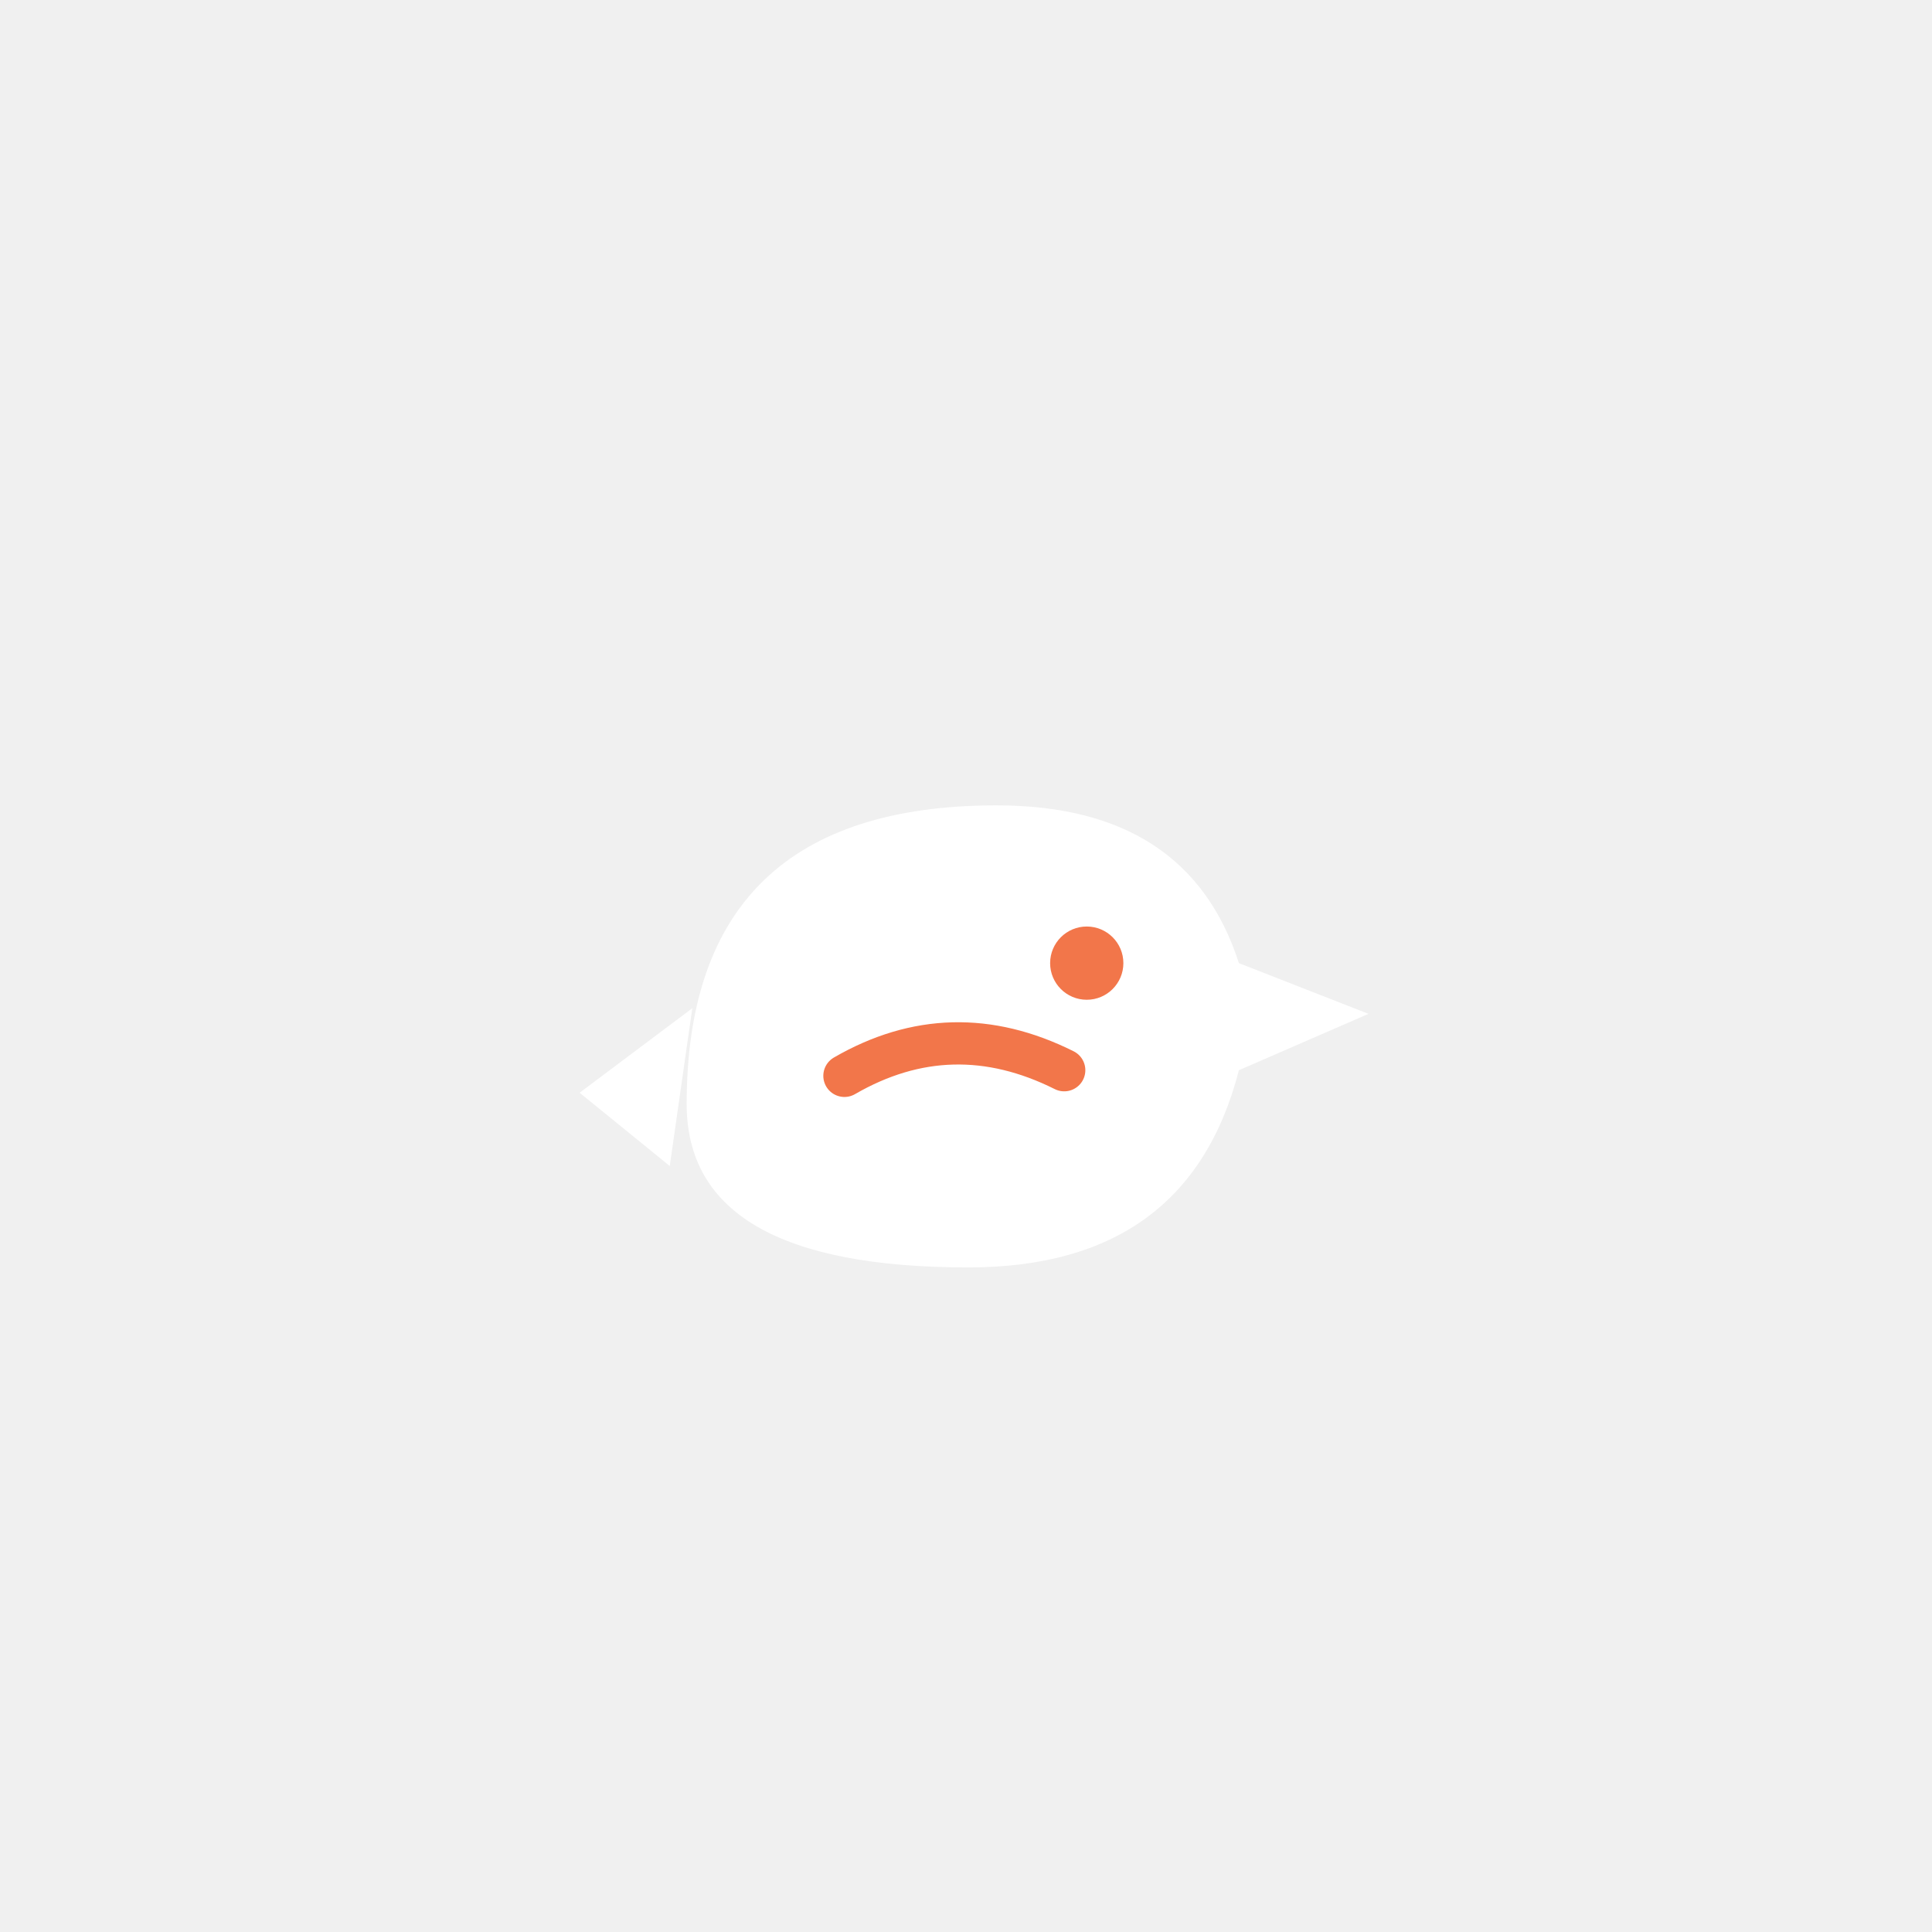
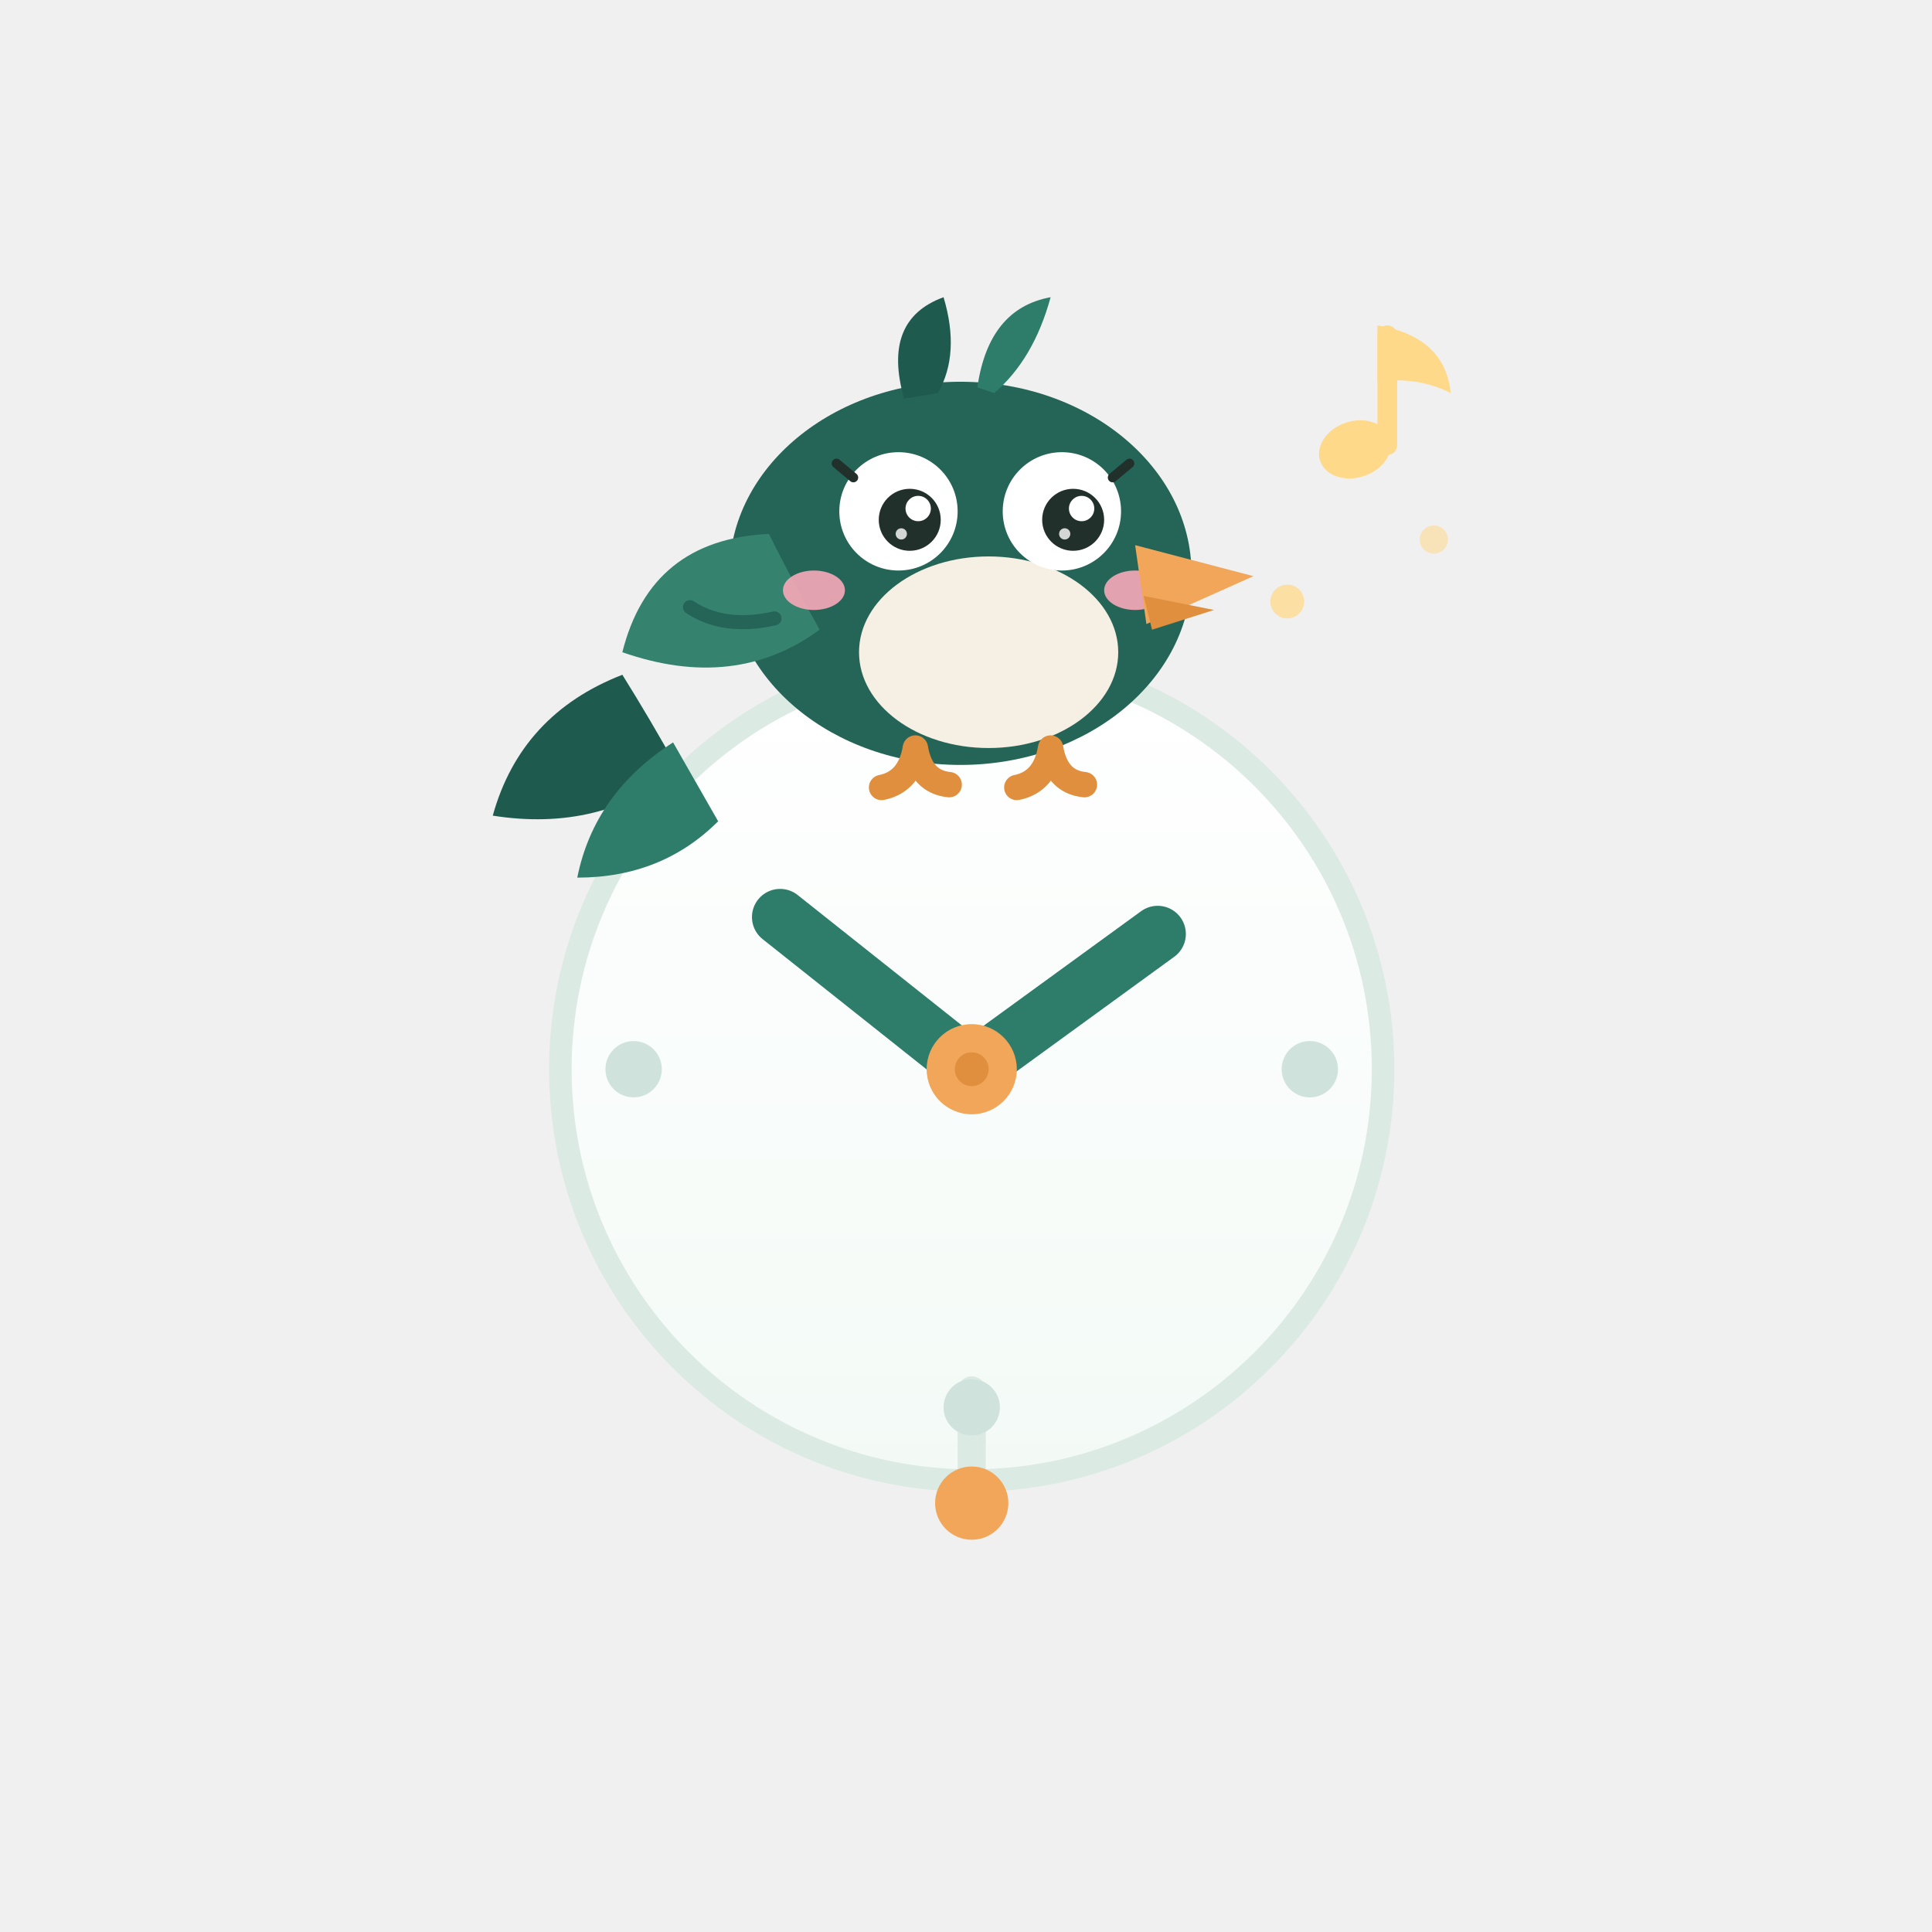
<svg xmlns="http://www.w3.org/2000/svg" viewBox="0 0 432 432">
-   <g transform="translate(54,44) scale(0.63)">
-     <path d="M158 322 Q158 216 268 216 Q336 216 354 272 L400 290 L354 310 Q336 380 258 380 Q158 380 158 322 Z" fill="#FFFFFF" />
-     <path d="M120 318 L160 288 L152 344 Z" fill="#FFFFFF" />
-     <circle cx="300" cy="272" r="13" fill="#F2764A" />
-     <path d="M214 312 Q252 290 292 310" stroke="#F2764A" stroke-width="15" fill="none" stroke-linecap="round" />
+   <g transform="translate(56,40) scale(0.63)">
+     <defs>
+       <linearGradient id="clockFaceFg" x1="0" y1="0" x2="0" y2="1">
+         <stop offset="0" stop-color="#FFFFFF" />
+         <stop offset="1" stop-color="#F3FAF6" />
+       </linearGradient>
+     </defs>
+     <path d="M196 188 L256 138 L316 188 Z" fill="#F2A65A" />
+     <circle cx="256" cy="316" r="146" fill="url(#clockFaceFg)" />
+     <circle cx="256" cy="316" r="146" fill="none" stroke="#DCEAE4" stroke-width="8" />
+     <line x1="256" y1="430" x2="256" y2="462" stroke="#DCEAE4" stroke-width="10" stroke-linecap="round" />
+     <circle cx="256" cy="470" r="13" fill="#F2A65A" />
+     <circle cx="256" cy="196" r="10" fill="#CFE3DC" />
+     <circle cx="376" cy="316" r="10" fill="#CFE3DC" />
+     <circle cx="256" cy="436" r="10" fill="#CFE3DC" />
+     <circle cx="136" cy="316" r="10" fill="#CFE3DC" />
+     <path d="M256 316 L188 262" stroke="#2E7D6B" stroke-width="20" stroke-linecap="round" fill="none" />
+     <path d="M256 316 L322 268" stroke="#2E7D6B" stroke-width="20" stroke-linecap="round" fill="none" />
+     <circle cx="256" cy="316" r="16" fill="#F2A65A" />
+     <circle cx="256" cy="316" r="6" fill="#E08F3F" />
+     <path d="M132 176 Q96 190 86 226 Q124 232 152 210 Q142 192 132 176 Z" fill="#1F5A4F" />
+     <path d="M150 200 Q122 218 116 248 Q146 248 166 228 Z" fill="#2E7D6B" />
+     <ellipse cx="252" cy="140" rx="82" ry="68" fill="#256557" />
+     <ellipse cx="262" cy="168" rx="46" ry="34" fill="#F6EFE3" />
+     <path d="M232 78 Q224 50 246 42 Q252 62 244 76 Z" fill="#1F5A4F" />
+     <path d="M258 74 Q262 46 284 42 Q278 64 264 76 Z" fill="#2E7D6B" />
+     <path d="M184 126 Q142 128 132 168 Q172 182 202 160 Q192 142 184 126 Z" fill="#35836F" />
+     <path d="M156 152 Q168 160 186 156" stroke="#256557" stroke-width="5" stroke-linecap="round" fill="none" />
+     <circle cx="230" cy="118" r="21" fill="#FFFFFF" />
+     <circle cx="288" cy="118" r="21" fill="#FFFFFF" />
+     <circle cx="234" cy="121" r="11" fill="#22302C" />
+     <circle cx="292" cy="121" r="11" fill="#22302C" />
+     <circle cx="237" cy="117" r="4.5" fill="#FFFFFF" />
+     <circle cx="295" cy="117" r="4.5" fill="#FFFFFF" />
+     <circle cx="231" cy="126" r="2" fill="#FFFFFF" opacity=".8" />
+     <circle cx="289" cy="126" r="2" fill="#FFFFFF" opacity=".8" />
+     <path d="M214 106 l-6 -5 M306 106 l6 -5" stroke="#22302C" stroke-width="3.4" stroke-linecap="round" />
+     <ellipse cx="200" cy="146" rx="11" ry="7" fill="#F7A8B8" opacity=".9" />
+     <ellipse cx="314" cy="146" rx="11" ry="7" fill="#F7A8B8" opacity=".9" />
+     <path d="M314 130 L356 141 L318 158 Z" fill="#F2A65A" />
+     <path d="M317 148 L342 153 L320 160 Z" fill="#E08F3F" />
+     <path d="M236 202 q -2 12 -12 14 M236 202 q 2 12 12 13" stroke="#E08F3F" stroke-width="9" stroke-linecap="round" fill="none" />
+     <path d="M284 202 q -2 12 -12 14 M284 202 q 2 12 12 13" stroke="#E08F3F" stroke-width="9" stroke-linecap="round" fill="none" />
+     <g fill="#FFD98A">
+       <ellipse cx="392" cy="96" rx="13" ry="10" transform="rotate(-18 392 96)" />
+       <rect x="400" y="52" width="7" height="46" rx="3.5" />
+       <path d="M400 52 Q424 56 426 76 Q414 70 400 72 Z" />
+     </g>
+     <circle cx="368" cy="150" r="6" fill="#FFD98A" opacity=".75" />
+     <circle cx="420" cy="128" r="5" fill="#FFD98A" opacity=".55" />
  </g>
</svg>
